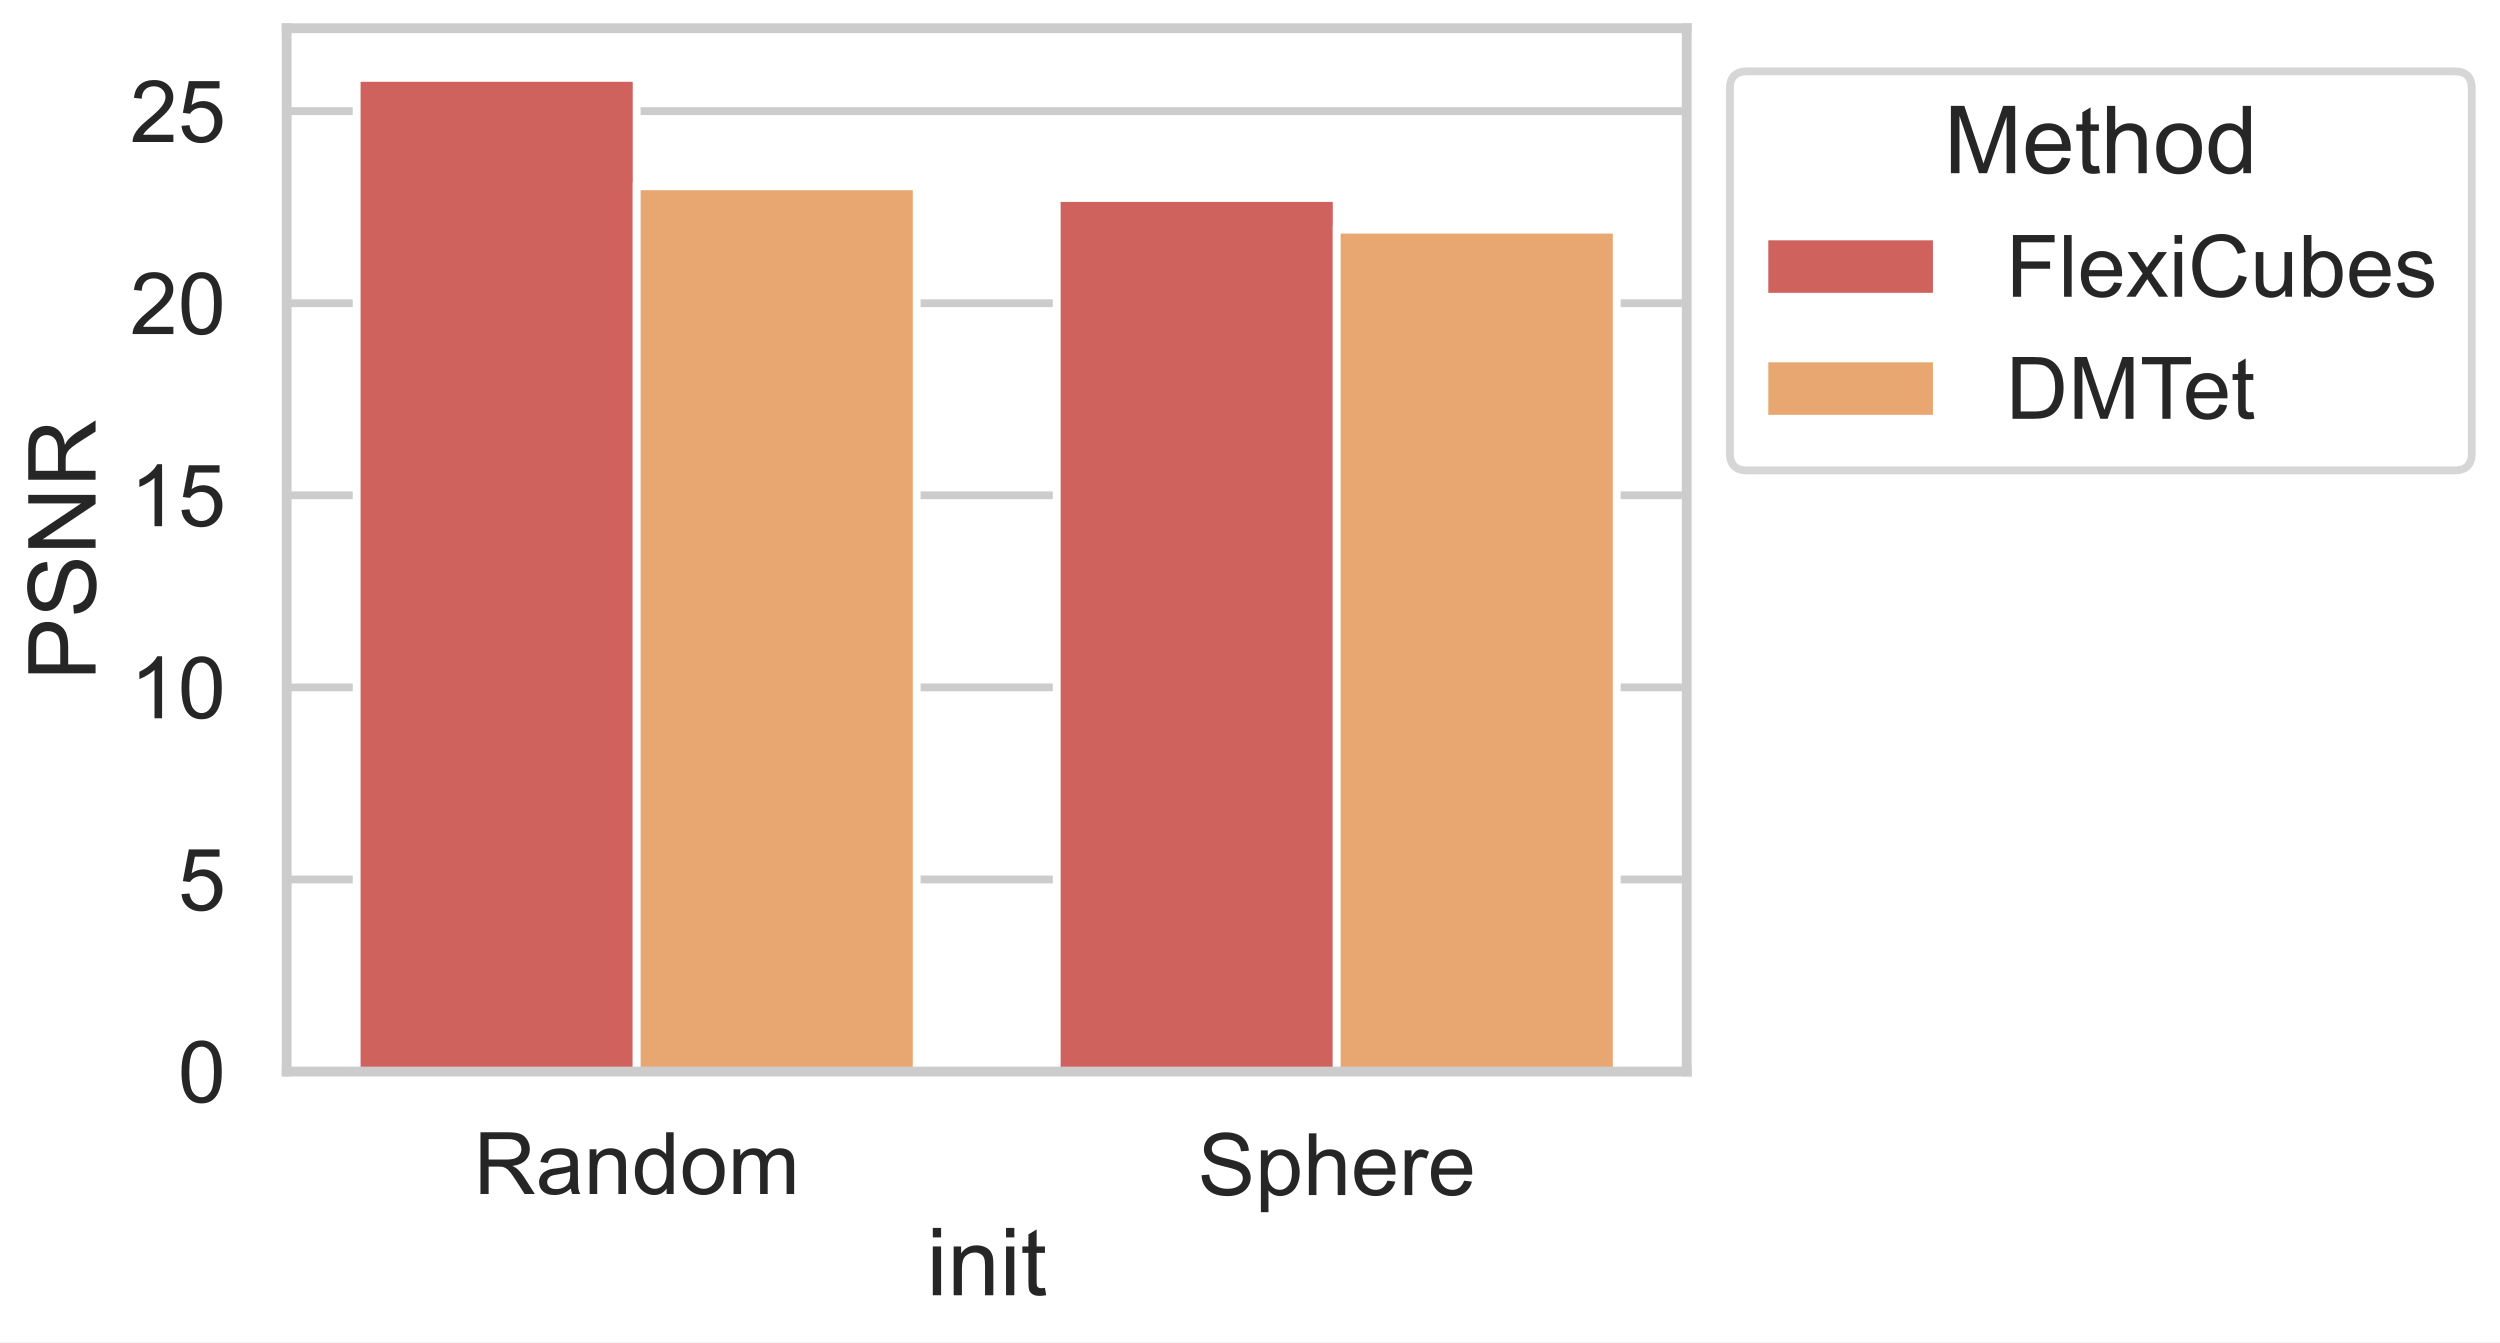
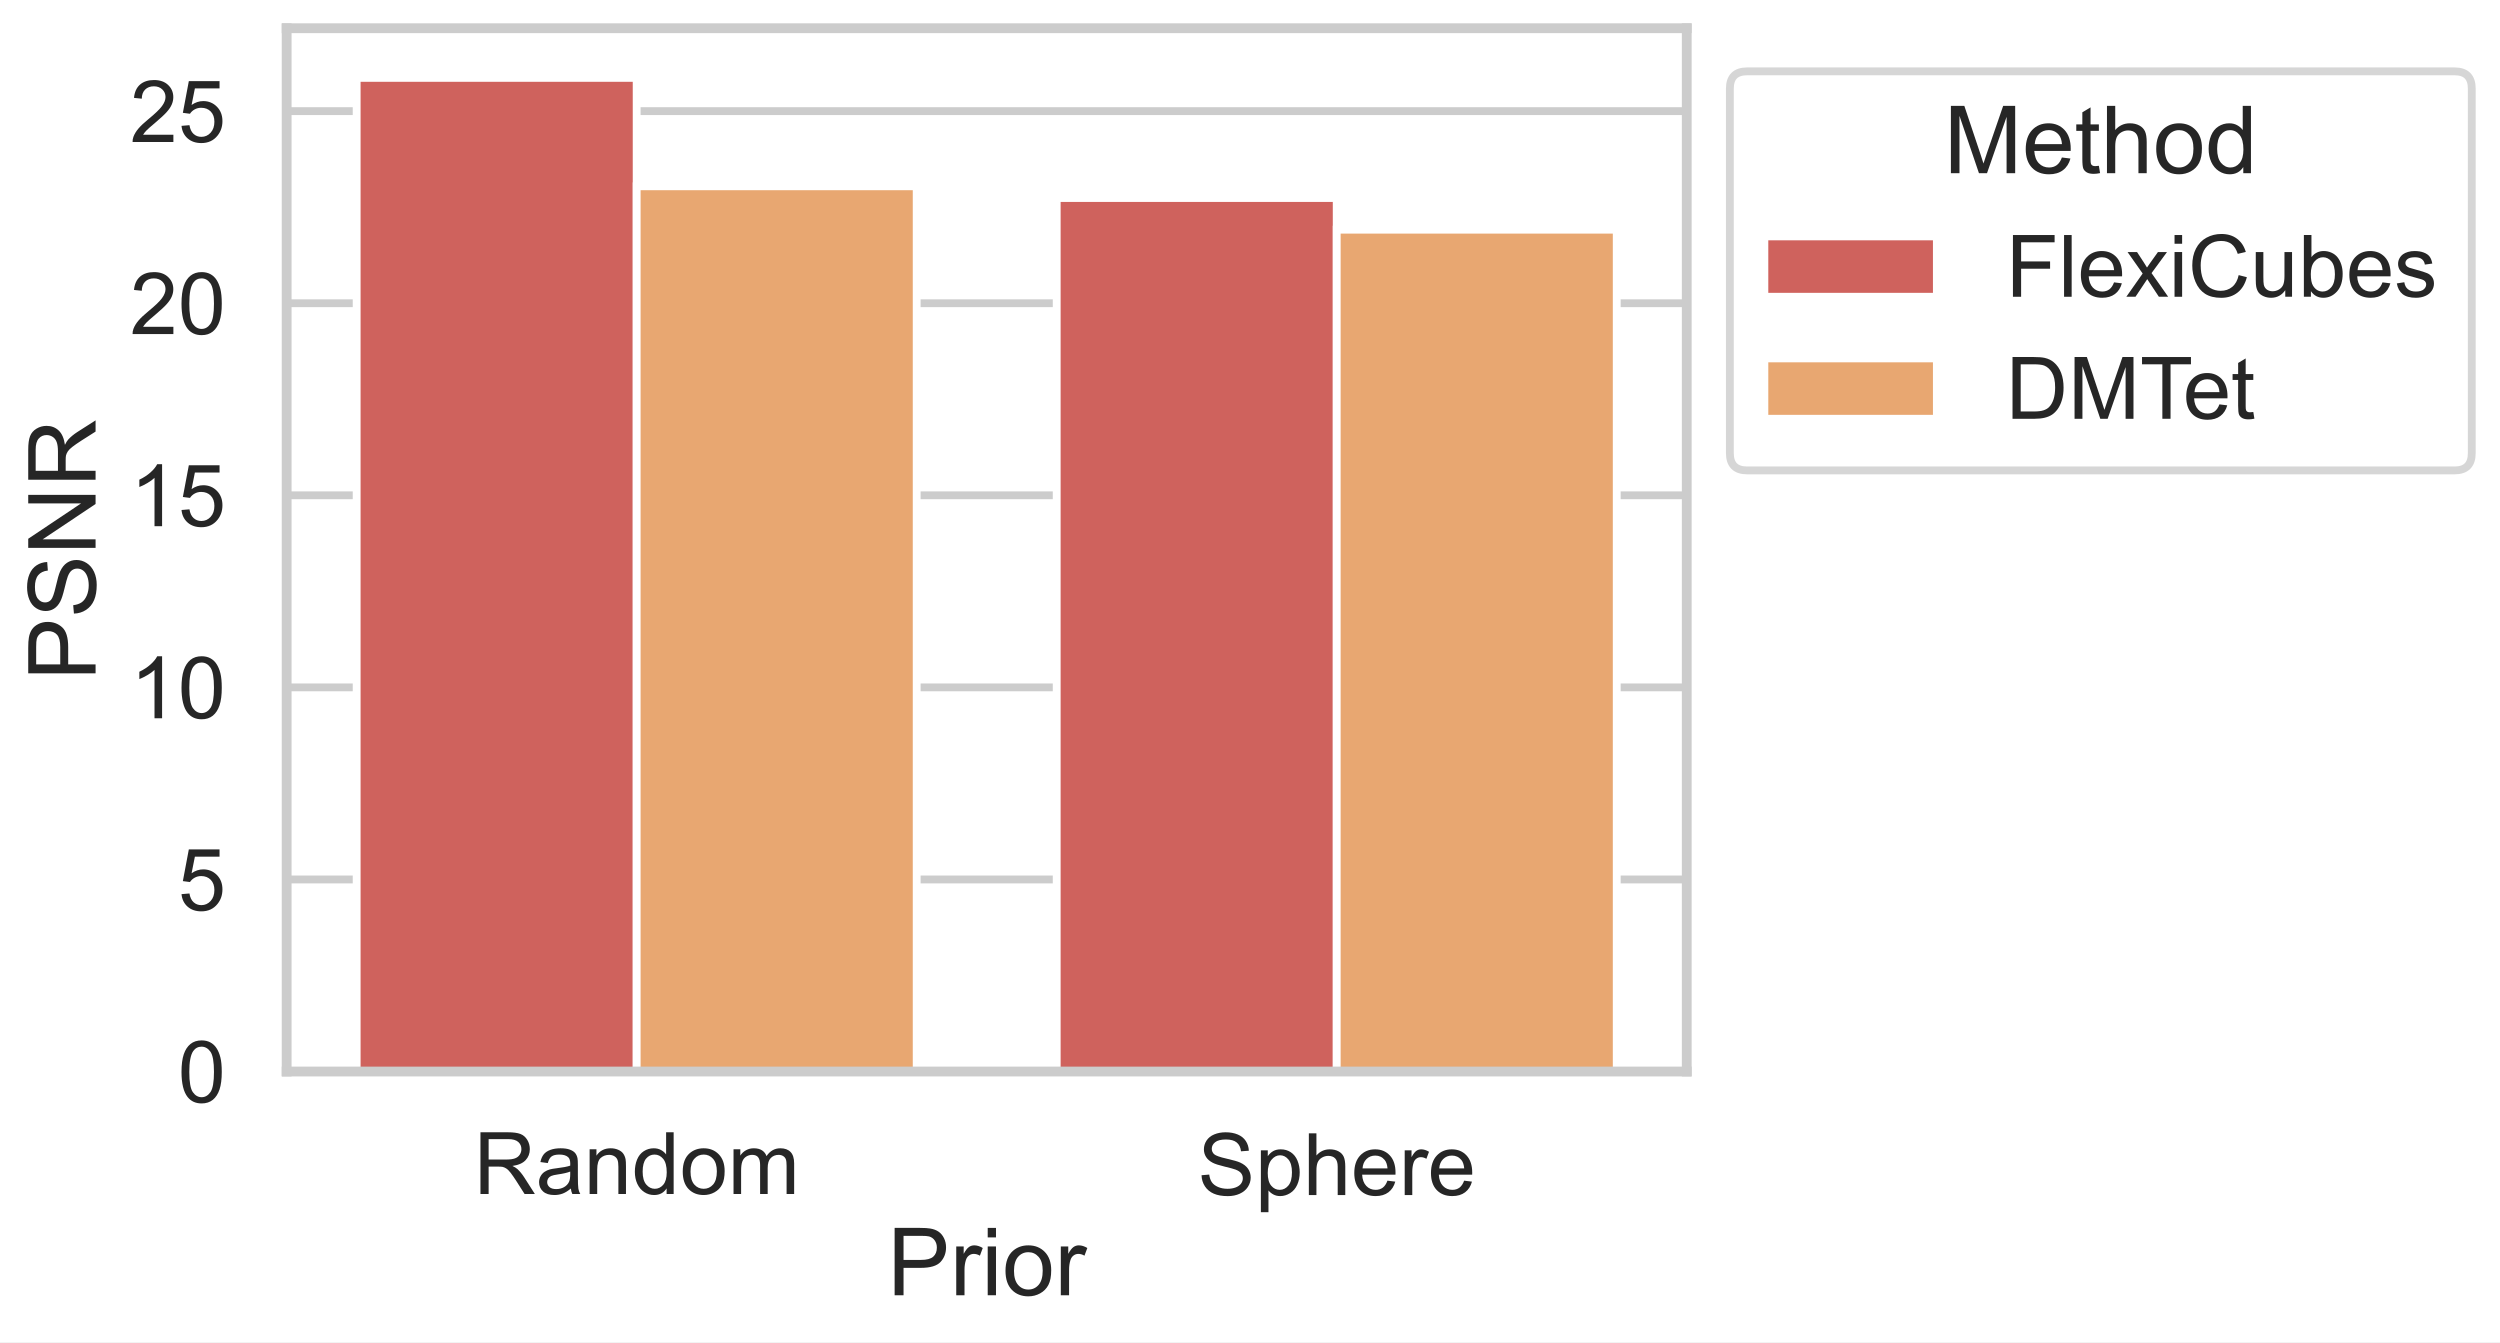
<svg xmlns="http://www.w3.org/2000/svg" xmlns:xlink="http://www.w3.org/1999/xlink" width="637.675pt" height="342.349pt" viewBox="0 0 637.675 342.349" version="1.1">
  <defs>
    <style type="text/css">*{stroke-linejoin: round; stroke-linecap: butt}</style>
  </defs>
  <g id="figure_1">
    <g id="patch_1">
      <path d="M 0 342.349  L 637.675 342.349  L 637.675 0  L 0 0  z " style="fill: #ffffff" />
    </g>
    <g id="axes_1">
      <g id="patch_2">
        <path d="M 73.117 273.312  L 430.237 273.312  L 430.237 7.2  L 73.117 7.2  z " style="fill: #ffffff" />
      </g>
      <g id="matplotlib.axis_1">
        <g id="xtick_1">
          <g id="text_1">
            <g style="fill: #262626" transform="translate(120.822 304.5592) scale(0.22 -0.22)">
              <defs>
                <path id="ArialMT-52" d="M 503 0  L 503 4581  L 2534 4581  Q 3147 4581 3465 4457  Q 3784 4334 3975 4021  Q 4166 3709 4166 3331  Q 4166 2844 3850 2509  Q 3534 2175 2875 2084  Q 3116 1969 3241 1856  Q 3506 1613 3744 1247  L 4541 0  L 3778 0  L 3172 953  Q 2906 1366 2734 1584  Q 2563 1803 2427 1890  Q 2291 1978 2150 2013  Q 2047 2034 1813 2034  L 1109 2034  L 1109 0  L 503 0  z M 1109 2559  L 2413 2559  Q 2828 2559 3062 2645  Q 3297 2731 3419 2920  Q 3541 3109 3541 3331  Q 3541 3656 3305 3865  Q 3069 4075 2559 4075  L 1109 4075  L 1109 2559  z " transform="scale(0.015625)" />
                <path id="ArialMT-61" d="M 2588 409  Q 2275 144 1986 34  Q 1697 -75 1366 -75  Q 819 -75 525 192  Q 231 459 231 875  Q 231 1119 342 1320  Q 453 1522 633 1644  Q 813 1766 1038 1828  Q 1203 1872 1538 1913  Q 2219 1994 2541 2106  Q 2544 2222 2544 2253  Q 2544 2597 2384 2738  Q 2169 2928 1744 2928  Q 1347 2928 1158 2789  Q 969 2650 878 2297  L 328 2372  Q 403 2725 575 2942  Q 747 3159 1072 3276  Q 1397 3394 1825 3394  Q 2250 3394 2515 3294  Q 2781 3194 2906 3042  Q 3031 2891 3081 2659  Q 3109 2516 3109 2141  L 3109 1391  Q 3109 606 3145 398  Q 3181 191 3288 0  L 2700 0  Q 2613 175 2588 409  z M 2541 1666  Q 2234 1541 1622 1453  Q 1275 1403 1131 1340  Q 988 1278 909 1158  Q 831 1038 831 891  Q 831 666 1001 516  Q 1172 366 1500 366  Q 1825 366 2078 508  Q 2331 650 2450 897  Q 2541 1088 2541 1459  L 2541 1666  z " transform="scale(0.015625)" />
                <path id="ArialMT-6e" d="M 422 0  L 422 3319  L 928 3319  L 928 2847  Q 1294 3394 1984 3394  Q 2284 3394 2536 3286  Q 2788 3178 2913 3003  Q 3038 2828 3088 2588  Q 3119 2431 3119 2041  L 3119 0  L 2556 0  L 2556 2019  Q 2556 2363 2490 2533  Q 2425 2703 2258 2804  Q 2091 2906 1866 2906  Q 1506 2906 1245 2678  Q 984 2450 984 1813  L 984 0  L 422 0  z " transform="scale(0.015625)" />
                <path id="ArialMT-64" d="M 2575 0  L 2575 419  Q 2259 -75 1647 -75  Q 1250 -75 917 144  Q 584 363 401 755  Q 219 1147 219 1656  Q 219 2153 384 2558  Q 550 2963 881 3178  Q 1213 3394 1622 3394  Q 1922 3394 2156 3267  Q 2391 3141 2538 2938  L 2538 4581  L 3097 4581  L 3097 0  L 2575 0  z M 797 1656  Q 797 1019 1065 703  Q 1334 388 1700 388  Q 2069 388 2326 689  Q 2584 991 2584 1609  Q 2584 2291 2321 2609  Q 2059 2928 1675 2928  Q 1300 2928 1048 2622  Q 797 2316 797 1656  z " transform="scale(0.015625)" />
                <path id="ArialMT-6f" d="M 213 1659  Q 213 2581 725 3025  Q 1153 3394 1769 3394  Q 2453 3394 2887 2945  Q 3322 2497 3322 1706  Q 3322 1066 3130 698  Q 2938 331 2570 128  Q 2203 -75 1769 -75  Q 1072 -75 642 372  Q 213 819 213 1659  z M 791 1659  Q 791 1022 1069 705  Q 1347 388 1769 388  Q 2188 388 2466 706  Q 2744 1025 2744 1678  Q 2744 2294 2464 2611  Q 2184 2928 1769 2928  Q 1347 2928 1069 2612  Q 791 2297 791 1659  z " transform="scale(0.015625)" />
                <path id="ArialMT-6d" d="M 422 0  L 422 3319  L 925 3319  L 925 2853  Q 1081 3097 1340 3245  Q 1600 3394 1931 3394  Q 2300 3394 2536 3241  Q 2772 3088 2869 2813  Q 3263 3394 3894 3394  Q 4388 3394 4653 3120  Q 4919 2847 4919 2278  L 4919 0  L 4359 0  L 4359 2091  Q 4359 2428 4304 2576  Q 4250 2725 4106 2815  Q 3963 2906 3769 2906  Q 3419 2906 3187 2673  Q 2956 2441 2956 1928  L 2956 0  L 2394 0  L 2394 2156  Q 2394 2531 2256 2718  Q 2119 2906 1806 2906  Q 1569 2906 1367 2781  Q 1166 2656 1075 2415  Q 984 2175 984 1722  L 984 0  L 422 0  z " transform="scale(0.015625)" />
              </defs>
              <use xlink:href="#ArialMT-52" />
              <use xlink:href="#ArialMT-61" transform="translate(72.2168 0)" />
              <use xlink:href="#ArialMT-6e" transform="translate(127.832 0)" />
              <use xlink:href="#ArialMT-64" transform="translate(183.4473 0)" />
              <use xlink:href="#ArialMT-6f" transform="translate(239.0625 0)" />
              <use xlink:href="#ArialMT-6d" transform="translate(294.6777 0)" />
            </g>
          </g>
        </g>
        <g id="xtick_2">
          <g id="text_2">
            <g style="fill: #262626" transform="translate(305.4887 304.8273) scale(0.22 -0.22)">
              <defs>
                <path id="ArialMT-53" d="M 288 1472  L 859 1522  Q 900 1178 1048 958  Q 1197 738 1509 602  Q 1822 466 2213 466  Q 2559 466 2825 569  Q 3091 672 3220 851  Q 3350 1031 3350 1244  Q 3350 1459 3225 1620  Q 3100 1781 2813 1891  Q 2628 1963 1997 2114  Q 1366 2266 1113 2400  Q 784 2572 623 2826  Q 463 3081 463 3397  Q 463 3744 659 4045  Q 856 4347 1234 4503  Q 1613 4659 2075 4659  Q 2584 4659 2973 4495  Q 3363 4331 3572 4012  Q 3781 3694 3797 3291  L 3216 3247  Q 3169 3681 2898 3903  Q 2628 4125 2100 4125  Q 1550 4125 1298 3923  Q 1047 3722 1047 3438  Q 1047 3191 1225 3031  Q 1400 2872 2139 2705  Q 2878 2538 3153 2413  Q 3553 2228 3743 1945  Q 3934 1663 3934 1294  Q 3934 928 3725 604  Q 3516 281 3123 101  Q 2731 -78 2241 -78  Q 1619 -78 1198 103  Q 778 284 539 648  Q 300 1013 288 1472  z " transform="scale(0.015625)" />
                <path id="ArialMT-70" d="M 422 -1272  L 422 3319  L 934 3319  L 934 2888  Q 1116 3141 1344 3267  Q 1572 3394 1897 3394  Q 2322 3394 2647 3175  Q 2972 2956 3137 2557  Q 3303 2159 3303 1684  Q 3303 1175 3120 767  Q 2938 359 2589 142  Q 2241 -75 1856 -75  Q 1575 -75 1351 44  Q 1128 163 984 344  L 984 -1272  L 422 -1272  z M 931 1641  Q 931 1000 1190 694  Q 1450 388 1819 388  Q 2194 388 2461 705  Q 2728 1022 2728 1688  Q 2728 2322 2467 2637  Q 2206 2953 1844 2953  Q 1484 2953 1207 2617  Q 931 2281 931 1641  z " transform="scale(0.015625)" />
                <path id="ArialMT-68" d="M 422 0  L 422 4581  L 984 4581  L 984 2938  Q 1378 3394 1978 3394  Q 2347 3394 2619 3248  Q 2891 3103 3008 2847  Q 3125 2591 3125 2103  L 3125 0  L 2563 0  L 2563 2103  Q 2563 2525 2380 2717  Q 2197 2909 1863 2909  Q 1613 2909 1392 2779  Q 1172 2650 1078 2428  Q 984 2206 984 1816  L 984 0  L 422 0  z " transform="scale(0.015625)" />
                <path id="ArialMT-65" d="M 2694 1069  L 3275 997  Q 3138 488 2766 206  Q 2394 -75 1816 -75  Q 1088 -75 661 373  Q 234 822 234 1631  Q 234 2469 665 2931  Q 1097 3394 1784 3394  Q 2450 3394 2872 2941  Q 3294 2488 3294 1666  Q 3294 1616 3291 1516  L 816 1516  Q 847 969 1125 678  Q 1403 388 1819 388  Q 2128 388 2347 550  Q 2566 713 2694 1069  z M 847 1978  L 2700 1978  Q 2663 2397 2488 2606  Q 2219 2931 1791 2931  Q 1403 2931 1139 2672  Q 875 2413 847 1978  z " transform="scale(0.015625)" />
                <path id="ArialMT-72" d="M 416 0  L 416 3319  L 922 3319  L 922 2816  Q 1116 3169 1280 3281  Q 1444 3394 1641 3394  Q 1925 3394 2219 3213  L 2025 2691  Q 1819 2813 1613 2813  Q 1428 2813 1281 2702  Q 1134 2591 1072 2394  Q 978 2094 978 1738  L 978 0  L 416 0  z " transform="scale(0.015625)" />
              </defs>
              <use xlink:href="#ArialMT-53" />
              <use xlink:href="#ArialMT-70" transform="translate(66.69922 0)" />
              <use xlink:href="#ArialMT-68" transform="translate(122.3145 0)" />
              <use xlink:href="#ArialMT-65" transform="translate(177.9297 0)" />
              <use xlink:href="#ArialMT-72" transform="translate(233.5449 0)" />
              <use xlink:href="#ArialMT-65" transform="translate(266.8457 0)" />
            </g>
          </g>
        </g>
        <g id="text_3">
-           <g style="fill: #262626" transform="translate(236.3375 330.3786) scale(0.24 -0.24)">
-             <defs>
+           <g style="fill: #262626" transform="translate(226.3419 330.3786) scale(0.24 -0.24)">
+             <defs>
+               <path id="ArialMT-50" d="M 494 0  L 494 4581  L 2222 4581  Q 2678 4581 2919 4538  Q 3256 4481 3484 4323  Q 3713 4166 3852 3881  Q 3991 3597 3991 3256  Q 3991 2672 3619 2267  Q 3247 1863 2275 1863  L 1100 1863  L 1100 0  L 494 0  z M 1100 2403  L 2284 2403  Q 2872 2403 3119 2622  Q 3366 2841 3366 3238  Q 3366 3525 3220 3729  Q 3075 3934 2838 4000  Q 2684 4041 2272 4041  L 1100 4041  L 1100 2403  z " transform="scale(0.015625)" />
              <path id="ArialMT-69" d="M 425 3934  L 425 4581  L 988 4581  L 988 3934  L 425 3934  z M 425 0  L 425 3319  L 988 3319  L 988 0  L 425 0  z " transform="scale(0.015625)" />
-               <path id="ArialMT-74" d="M 1650 503  L 1731 6  Q 1494 -44 1306 -44  Q 1000 -44 831 53  Q 663 150 594 308  Q 525 466 525 972  L 525 2881  L 113 2881  L 113 3319  L 525 3319  L 525 4141  L 1084 4478  L 1084 3319  L 1650 3319  L 1650 2881  L 1084 2881  L 1084 941  Q 1084 700 1114 631  Q 1144 563 1211 522  Q 1278 481 1403 481  Q 1497 481 1650 503  z " transform="scale(0.015625)" />
-             </defs>
-             <use xlink:href="#ArialMT-69" />
-             <use xlink:href="#ArialMT-6e" transform="translate(22.2168 0)" />
-             <use xlink:href="#ArialMT-69" transform="translate(77.83203 0)" />
-             <use xlink:href="#ArialMT-74" transform="translate(100.0488 0)" />
+             </defs>
+             <use xlink:href="#ArialMT-50" />
+             <use xlink:href="#ArialMT-72" transform="translate(66.69922 0)" />
+             <use xlink:href="#ArialMT-69" transform="translate(100 0)" />
+             <use xlink:href="#ArialMT-6f" transform="translate(122.2168 0)" />
+             <use xlink:href="#ArialMT-72" transform="translate(177.832 0)" />
          </g>
        </g>
      </g>
      <g id="matplotlib.axis_2">
        <g id="ytick_1">
          <g id="line2d_1">
-             <path d="M 73.117 273.312  L 430.237 273.312  " clip-path="url(#p296bcc426b)" style="fill: none; stroke: #cccccc; stroke-width: 2; stroke-linecap: round" />
+             <path d="M 73.117 273.312  L 430.237 273.312  " clip-path="url(#p888e527769)" style="fill: none; stroke: #cccccc; stroke-width: 2; stroke-linecap: round" />
          </g>
          <g id="text_4">
            <g style="fill: #262626" transform="translate(45.38281 281.1856) scale(0.22 -0.22)">
              <defs>
                <path id="ArialMT-30" d="M 266 2259  Q 266 3072 433 3567  Q 600 4063 929 4331  Q 1259 4600 1759 4600  Q 2128 4600 2406 4451  Q 2684 4303 2865 4023  Q 3047 3744 3150 3342  Q 3253 2941 3253 2259  Q 3253 1453 3087 958  Q 2922 463 2592 192  Q 2263 -78 1759 -78  Q 1097 -78 719 397  Q 266 969 266 2259  z M 844 2259  Q 844 1131 1108 757  Q 1372 384 1759 384  Q 2147 384 2411 759  Q 2675 1134 2675 2259  Q 2675 3391 2411 3762  Q 2147 4134 1753 4134  Q 1366 4134 1134 3806  Q 844 3388 844 2259  z " transform="scale(0.015625)" />
              </defs>
              <use xlink:href="#ArialMT-30" />
            </g>
          </g>
        </g>
        <g id="ytick_2">
          <g id="line2d_2">
-             <path d="M 73.117 224.32  L 430.237 224.32  " clip-path="url(#p296bcc426b)" style="fill: none; stroke: #cccccc; stroke-width: 2; stroke-linecap: round" />
+             <path d="M 73.117 224.32  L 430.237 224.32  " clip-path="url(#p888e527769)" style="fill: none; stroke: #cccccc; stroke-width: 2; stroke-linecap: round" />
          </g>
          <g id="text_5">
            <g style="fill: #262626" transform="translate(45.38281 232.1936) scale(0.22 -0.22)">
              <defs>
                <path id="ArialMT-35" d="M 266 1200  L 856 1250  Q 922 819 1161 601  Q 1400 384 1738 384  Q 2144 384 2425 690  Q 2706 997 2706 1503  Q 2706 1984 2436 2262  Q 2166 2541 1728 2541  Q 1456 2541 1237 2417  Q 1019 2294 894 2097  L 366 2166  L 809 4519  L 3088 4519  L 3088 3981  L 1259 3981  L 1013 2750  Q 1425 3038 1878 3038  Q 2478 3038 2890 2622  Q 3303 2206 3303 1553  Q 3303 931 2941 478  Q 2500 -78 1738 -78  Q 1113 -78 717 272  Q 322 622 266 1200  z " transform="scale(0.015625)" />
              </defs>
              <use xlink:href="#ArialMT-35" />
            </g>
          </g>
        </g>
        <g id="ytick_3">
          <g id="line2d_3">
-             <path d="M 73.117 175.328  L 430.237 175.328  " clip-path="url(#p296bcc426b)" style="fill: none; stroke: #cccccc; stroke-width: 2; stroke-linecap: round" />
+             <path d="M 73.117 175.328  L 430.237 175.328  " clip-path="url(#p888e527769)" style="fill: none; stroke: #cccccc; stroke-width: 2; stroke-linecap: round" />
          </g>
          <g id="text_6">
            <g style="fill: #262626" transform="translate(33.14875 183.2017) scale(0.22 -0.22)">
              <defs>
                <path id="ArialMT-31" d="M 2384 0  L 1822 0  L 1822 3584  Q 1619 3391 1289 3197  Q 959 3003 697 2906  L 697 3450  Q 1169 3672 1522 3987  Q 1875 4303 2022 4600  L 2384 4600  L 2384 0  z " transform="scale(0.015625)" />
              </defs>
              <use xlink:href="#ArialMT-31" />
              <use xlink:href="#ArialMT-30" transform="translate(55.61523 0)" />
            </g>
          </g>
        </g>
        <g id="ytick_4">
          <g id="line2d_4">
-             <path d="M 73.117 126.336  L 430.237 126.336  " clip-path="url(#p296bcc426b)" style="fill: none; stroke: #cccccc; stroke-width: 2; stroke-linecap: round" />
+             <path d="M 73.117 126.336  L 430.237 126.336  " clip-path="url(#p888e527769)" style="fill: none; stroke: #cccccc; stroke-width: 2; stroke-linecap: round" />
          </g>
          <g id="text_7">
            <g style="fill: #262626" transform="translate(33.14875 134.2097) scale(0.22 -0.22)">
              <use xlink:href="#ArialMT-31" />
              <use xlink:href="#ArialMT-35" transform="translate(55.61523 0)" />
            </g>
          </g>
        </g>
        <g id="ytick_5">
          <g id="line2d_5">
-             <path d="M 73.117 77.344  L 430.237 77.344  " clip-path="url(#p296bcc426b)" style="fill: none; stroke: #cccccc; stroke-width: 2; stroke-linecap: round" />
+             <path d="M 73.117 77.344  L 430.237 77.344  " clip-path="url(#p888e527769)" style="fill: none; stroke: #cccccc; stroke-width: 2; stroke-linecap: round" />
          </g>
          <g id="text_8">
            <g style="fill: #262626" transform="translate(33.14875 85.21771) scale(0.22 -0.22)">
              <defs>
                <path id="ArialMT-32" d="M 3222 541  L 3222 0  L 194 0  Q 188 203 259 391  Q 375 700 629 1000  Q 884 1300 1366 1694  Q 2113 2306 2375 2664  Q 2638 3022 2638 3341  Q 2638 3675 2398 3904  Q 2159 4134 1775 4134  Q 1369 4134 1125 3890  Q 881 3647 878 3216  L 300 3275  Q 359 3922 746 4261  Q 1134 4600 1788 4600  Q 2447 4600 2831 4234  Q 3216 3869 3216 3328  Q 3216 3053 3103 2787  Q 2991 2522 2730 2228  Q 2469 1934 1863 1422  Q 1356 997 1212 845  Q 1069 694 975 541  L 3222 541  z " transform="scale(0.015625)" />
              </defs>
              <use xlink:href="#ArialMT-32" />
              <use xlink:href="#ArialMT-30" transform="translate(55.61523 0)" />
            </g>
          </g>
        </g>
        <g id="ytick_6">
          <g id="line2d_6">
-             <path d="M 73.117 28.352  L 430.237 28.352  " clip-path="url(#p296bcc426b)" style="fill: none; stroke: #cccccc; stroke-width: 2; stroke-linecap: round" />
+             <path d="M 73.117 28.352  L 430.237 28.352  " clip-path="url(#p888e527769)" style="fill: none; stroke: #cccccc; stroke-width: 2; stroke-linecap: round" />
          </g>
          <g id="text_9">
            <g style="fill: #262626" transform="translate(33.14875 36.22574) scale(0.22 -0.22)">
              <use xlink:href="#ArialMT-32" />
              <use xlink:href="#ArialMT-35" transform="translate(55.61523 0)" />
            </g>
          </g>
        </g>
        <g id="text_10">
          <g style="fill: #262626" transform="translate(24.37875 173.5973) rotate(-90) scale(0.24 -0.24)">
            <defs>
-               <path id="ArialMT-50" d="M 494 0  L 494 4581  L 2222 4581  Q 2678 4581 2919 4538  Q 3256 4481 3484 4323  Q 3713 4166 3852 3881  Q 3991 3597 3991 3256  Q 3991 2672 3619 2267  Q 3247 1863 2275 1863  L 1100 1863  L 1100 0  L 494 0  z M 1100 2403  L 2284 2403  Q 2872 2403 3119 2622  Q 3366 2841 3366 3238  Q 3366 3525 3220 3729  Q 3075 3934 2838 4000  Q 2684 4041 2272 4041  L 1100 4041  L 1100 2403  z " transform="scale(0.015625)" />
              <path id="ArialMT-4e" d="M 488 0  L 488 4581  L 1109 4581  L 3516 984  L 3516 4581  L 4097 4581  L 4097 0  L 3475 0  L 1069 3600  L 1069 0  L 488 0  z " transform="scale(0.015625)" />
            </defs>
            <use xlink:href="#ArialMT-50" />
            <use xlink:href="#ArialMT-53" transform="translate(66.69922 0)" />
            <use xlink:href="#ArialMT-4e" transform="translate(133.3984 0)" />
            <use xlink:href="#ArialMT-52" transform="translate(205.6152 0)" />
          </g>
        </g>
      </g>
      <g id="patch_3">
-         <path d="M 90.973 273.312  L 162.397 273.312  L 162.397 19.872  L 90.973 19.872  z " clip-path="url(#p296bcc426b)" style="fill: #cf625d; stroke: #ffffff; stroke-width: 2; stroke-linejoin: miter" />
+         <path d="M 90.973 273.312  L 162.397 273.312  L 162.397 19.872  L 90.973 19.872  z " clip-path="url(#p888e527769)" style="fill: #cf625d; stroke: #ffffff; stroke-width: 2; stroke-linejoin: miter" />
      </g>
      <g id="patch_4">
-         <path d="M 269.533 273.312  L 340.957 273.312  L 340.957 50.508  L 269.533 50.508  z " clip-path="url(#p296bcc426b)" style="fill: #cf625d; stroke: #ffffff; stroke-width: 2; stroke-linejoin: miter" />
+         <path d="M 269.533 273.312  L 340.957 273.312  L 340.957 50.508  L 269.533 50.508  z " clip-path="url(#p888e527769)" style="fill: #cf625d; stroke: #ffffff; stroke-width: 2; stroke-linejoin: miter" />
      </g>
      <g id="patch_5">
-         <path d="M 162.397 273.312  L 233.821 273.312  L 233.821 47.52  L 162.397 47.52  z " clip-path="url(#p296bcc426b)" style="fill: #e8a771; stroke: #ffffff; stroke-width: 2; stroke-linejoin: miter" />
+         <path d="M 162.397 273.312  L 233.821 273.312  L 233.821 47.52  L 162.397 47.52  z " clip-path="url(#p888e527769)" style="fill: #e8a771; stroke: #ffffff; stroke-width: 2; stroke-linejoin: miter" />
      </g>
      <g id="patch_6">
-         <path d="M 340.957 273.312  L 412.381 273.312  L 412.381 58.58  L 340.957 58.58  z " clip-path="url(#p296bcc426b)" style="fill: #e8a771; stroke: #ffffff; stroke-width: 2; stroke-linejoin: miter" />
+         <path d="M 340.957 273.312  L 412.381 273.312  L 412.381 58.58  L 340.957 58.58  z " clip-path="url(#p888e527769)" style="fill: #e8a771; stroke: #ffffff; stroke-width: 2; stroke-linejoin: miter" />
      </g>
      <g id="patch_7">
-         <path d="M 162.397 273.312  L 162.397 273.312  L 162.397 273.312  L 162.397 273.312  z " clip-path="url(#p296bcc426b)" style="fill: #cf625d; stroke: #ffffff; stroke-width: 2; stroke-linejoin: miter" />
+         <path d="M 162.397 273.312  L 162.397 273.312  L 162.397 273.312  L 162.397 273.312  z " clip-path="url(#p888e527769)" style="fill: #cf625d; stroke: #ffffff; stroke-width: 2; stroke-linejoin: miter" />
      </g>
      <g id="patch_8">
-         <path d="M 162.397 273.312  L 162.397 273.312  L 162.397 273.312  L 162.397 273.312  z " clip-path="url(#p296bcc426b)" style="fill: #e8a771; stroke: #ffffff; stroke-width: 2; stroke-linejoin: miter" />
+         <path d="M 162.397 273.312  L 162.397 273.312  L 162.397 273.312  L 162.397 273.312  z " clip-path="url(#p888e527769)" style="fill: #e8a771; stroke: #ffffff; stroke-width: 2; stroke-linejoin: miter" />
      </g>
      <g id="line2d_7">
-         <path clip-path="url(#p296bcc426b)" style="fill: none; stroke: #424242; stroke-width: 4.5; stroke-linecap: round" />
+         <path clip-path="url(#p888e527769)" style="fill: none; stroke: #424242; stroke-width: 4.5; stroke-linecap: round" />
      </g>
      <g id="line2d_8">
-         <path clip-path="url(#p296bcc426b)" style="fill: none; stroke: #424242; stroke-width: 4.5; stroke-linecap: round" />
+         <path clip-path="url(#p888e527769)" style="fill: none; stroke: #424242; stroke-width: 4.5; stroke-linecap: round" />
      </g>
      <g id="line2d_9">
-         <path clip-path="url(#p296bcc426b)" style="fill: none; stroke: #424242; stroke-width: 4.5; stroke-linecap: round" />
+         <path clip-path="url(#p888e527769)" style="fill: none; stroke: #424242; stroke-width: 4.5; stroke-linecap: round" />
      </g>
      <g id="line2d_10">
-         <path clip-path="url(#p296bcc426b)" style="fill: none; stroke: #424242; stroke-width: 4.5; stroke-linecap: round" />
+         <path clip-path="url(#p888e527769)" style="fill: none; stroke: #424242; stroke-width: 4.5; stroke-linecap: round" />
      </g>
      <g id="patch_9">
        <path d="M 73.117 273.312  L 73.117 7.2  " style="fill: none; stroke: #cccccc; stroke-width: 2.5; stroke-linejoin: miter; stroke-linecap: square" />
      </g>
      <g id="patch_10">
        <path d="M 430.237 273.312  L 430.237 7.2  " style="fill: none; stroke: #cccccc; stroke-width: 2.5; stroke-linejoin: miter; stroke-linecap: square" />
      </g>
      <g id="patch_11">
        <path d="M 73.117 273.312  L 430.237 273.312  " style="fill: none; stroke: #cccccc; stroke-width: 2.5; stroke-linejoin: miter; stroke-linecap: square" />
      </g>
      <g id="patch_12">
        <path d="M 73.117 7.2  L 430.237 7.2  " style="fill: none; stroke: #cccccc; stroke-width: 2.5; stroke-linejoin: miter; stroke-linecap: square" />
      </g>
      <g id="legend_1">
        <g id="patch_13">
          <path d="M 445.637 119.988  L 626.075 119.988  Q 630.475 119.988 630.475 115.588  L 630.475 22.6  Q 630.475 18.2 626.075 18.2  L 445.637 18.2  Q 441.237 18.2 441.237 22.6  L 441.237 115.588  Q 441.237 119.988 445.637 119.988  z " style="fill: #ffffff; opacity: 0.8; stroke: #cccccc; stroke-width: 2; stroke-linejoin: miter" />
        </g>
        <g id="text_11">
          <g style="fill: #262626" transform="translate(495.8339 44.17875) scale(0.24 -0.24)">
            <defs>
              <path id="ArialMT-4d" d="M 475 0  L 475 4581  L 1388 4581  L 2472 1338  Q 2622 884 2691 659  Q 2769 909 2934 1394  L 4031 4581  L 4847 4581  L 4847 0  L 4263 0  L 4263 3834  L 2931 0  L 2384 0  L 1059 3900  L 1059 0  L 475 0  z " transform="scale(0.015625)" />
+               <path id="ArialMT-74" d="M 1650 503  L 1731 6  Q 1494 -44 1306 -44  Q 1000 -44 831 53  Q 663 150 594 308  Q 525 466 525 972  L 525 2881  L 113 2881  L 113 3319  L 525 3319  L 525 4141  L 1084 4478  L 1084 3319  L 1650 3319  L 1650 2881  L 1084 2881  L 1084 941  Q 1084 700 1114 631  Q 1144 563 1211 522  Q 1278 481 1403 481  Q 1497 481 1650 503  z " transform="scale(0.015625)" />
            </defs>
            <use xlink:href="#ArialMT-4d" />
            <use xlink:href="#ArialMT-65" transform="translate(83.30078 0)" />
            <use xlink:href="#ArialMT-74" transform="translate(138.916 0)" />
            <use xlink:href="#ArialMT-68" transform="translate(166.6992 0)" />
            <use xlink:href="#ArialMT-6f" transform="translate(222.3145 0)" />
            <use xlink:href="#ArialMT-64" transform="translate(277.9297 0)" />
          </g>
        </g>
        <g id="patch_14">
          <path d="M 450.037 75.696  L 494.037 75.696  L 494.037 60.296  L 450.037 60.296  z " style="fill: #cf625d; stroke: #ffffff; stroke-width: 2; stroke-linejoin: miter" />
        </g>
        <g id="text_12">
          <g style="fill: #262626" transform="translate(511.6369 75.69594) scale(0.22 -0.22)">
            <defs>
              <path id="ArialMT-46" d="M 525 0  L 525 4581  L 3616 4581  L 3616 4041  L 1131 4041  L 1131 2622  L 3281 2622  L 3281 2081  L 1131 2081  L 1131 0  L 525 0  z " transform="scale(0.015625)" />
              <path id="ArialMT-6c" d="M 409 0  L 409 4581  L 972 4581  L 972 0  L 409 0  z " transform="scale(0.015625)" />
              <path id="ArialMT-78" d="M 47 0  L 1259 1725  L 138 3319  L 841 3319  L 1350 2541  Q 1494 2319 1581 2169  Q 1719 2375 1834 2534  L 2394 3319  L 3066 3319  L 1919 1756  L 3153 0  L 2463 0  L 1781 1031  L 1600 1309  L 728 0  L 47 0  z " transform="scale(0.015625)" />
              <path id="ArialMT-43" d="M 3763 1606  L 4369 1453  Q 4178 706 3683 314  Q 3188 -78 2472 -78  Q 1731 -78 1267 223  Q 803 525 561 1097  Q 319 1669 319 2325  Q 319 3041 592 3573  Q 866 4106 1370 4382  Q 1875 4659 2481 4659  Q 3169 4659 3637 4309  Q 4106 3959 4291 3325  L 3694 3184  Q 3534 3684 3231 3912  Q 2928 4141 2469 4141  Q 1941 4141 1586 3887  Q 1231 3634 1087 3207  Q 944 2781 944 2328  Q 944 1744 1114 1308  Q 1284 872 1643 656  Q 2003 441 2422 441  Q 2931 441 3284 734  Q 3638 1028 3763 1606  z " transform="scale(0.015625)" />
              <path id="ArialMT-75" d="M 2597 0  L 2597 488  Q 2209 -75 1544 -75  Q 1250 -75 995 37  Q 741 150 617 320  Q 494 491 444 738  Q 409 903 409 1263  L 409 3319  L 972 3319  L 972 1478  Q 972 1038 1006 884  Q 1059 663 1231 536  Q 1403 409 1656 409  Q 1909 409 2131 539  Q 2353 669 2445 892  Q 2538 1116 2538 1541  L 2538 3319  L 3100 3319  L 3100 0  L 2597 0  z " transform="scale(0.015625)" />
              <path id="ArialMT-62" d="M 941 0  L 419 0  L 419 4581  L 981 4581  L 981 2947  Q 1338 3394 1891 3394  Q 2197 3394 2470 3270  Q 2744 3147 2920 2923  Q 3097 2700 3197 2384  Q 3297 2069 3297 1709  Q 3297 856 2875 390  Q 2453 -75 1863 -75  Q 1275 -75 941 416  L 941 0  z M 934 1684  Q 934 1088 1097 822  Q 1363 388 1816 388  Q 2184 388 2453 708  Q 2722 1028 2722 1663  Q 2722 2313 2464 2622  Q 2206 2931 1841 2931  Q 1472 2931 1203 2611  Q 934 2291 934 1684  z " transform="scale(0.015625)" />
              <path id="ArialMT-73" d="M 197 991  L 753 1078  Q 800 744 1014 566  Q 1228 388 1613 388  Q 2000 388 2187 545  Q 2375 703 2375 916  Q 2375 1106 2209 1216  Q 2094 1291 1634 1406  Q 1016 1563 777 1677  Q 538 1791 414 1992  Q 291 2194 291 2438  Q 291 2659 392 2848  Q 494 3038 669 3163  Q 800 3259 1026 3326  Q 1253 3394 1513 3394  Q 1903 3394 2198 3281  Q 2494 3169 2634 2976  Q 2775 2784 2828 2463  L 2278 2388  Q 2241 2644 2061 2787  Q 1881 2931 1553 2931  Q 1166 2931 1000 2803  Q 834 2675 834 2503  Q 834 2394 903 2306  Q 972 2216 1119 2156  Q 1203 2125 1616 2013  Q 2213 1853 2448 1751  Q 2684 1650 2818 1456  Q 2953 1263 2953 975  Q 2953 694 2789 445  Q 2625 197 2315 61  Q 2006 -75 1616 -75  Q 969 -75 630 194  Q 291 463 197 991  z " transform="scale(0.015625)" />
            </defs>
            <use xlink:href="#ArialMT-46" />
            <use xlink:href="#ArialMT-6c" transform="translate(61.08398 0)" />
            <use xlink:href="#ArialMT-65" transform="translate(83.30078 0)" />
            <use xlink:href="#ArialMT-78" transform="translate(138.916 0)" />
            <use xlink:href="#ArialMT-69" transform="translate(188.916 0)" />
            <use xlink:href="#ArialMT-43" transform="translate(211.1328 0)" />
            <use xlink:href="#ArialMT-75" transform="translate(283.3496 0)" />
            <use xlink:href="#ArialMT-62" transform="translate(338.9648 0)" />
            <use xlink:href="#ArialMT-65" transform="translate(394.5801 0)" />
            <use xlink:href="#ArialMT-73" transform="translate(450.1953 0)" />
          </g>
        </g>
        <g id="patch_15">
          <path d="M 450.037 106.816  L 494.037 106.816  L 494.037 91.416  L 450.037 91.416  z " style="fill: #e8a771; stroke: #ffffff; stroke-width: 2; stroke-linejoin: miter" />
        </g>
        <g id="text_13">
          <g style="fill: #262626" transform="translate(511.6369 106.8156) scale(0.22 -0.22)">
            <defs>
              <path id="ArialMT-44" d="M 494 0  L 494 4581  L 2072 4581  Q 2606 4581 2888 4516  Q 3281 4425 3559 4188  Q 3922 3881 4101 3404  Q 4281 2928 4281 2316  Q 4281 1794 4159 1391  Q 4038 988 3847 723  Q 3656 459 3429 307  Q 3203 156 2883 78  Q 2563 0 2147 0  L 494 0  z M 1100 541  L 2078 541  Q 2531 541 2789 625  Q 3047 709 3200 863  Q 3416 1078 3536 1442  Q 3656 1806 3656 2325  Q 3656 3044 3420 3430  Q 3184 3816 2847 3947  Q 2603 4041 2063 4041  L 1100 4041  L 1100 541  z " transform="scale(0.015625)" />
              <path id="ArialMT-54" d="M 1659 0  L 1659 4041  L 150 4041  L 150 4581  L 3781 4581  L 3781 4041  L 2266 4041  L 2266 0  L 1659 0  z " transform="scale(0.015625)" />
            </defs>
            <use xlink:href="#ArialMT-44" />
            <use xlink:href="#ArialMT-4d" transform="translate(72.2168 0)" />
            <use xlink:href="#ArialMT-54" transform="translate(155.5176 0)" />
            <use xlink:href="#ArialMT-65" transform="translate(205.4766 0)" />
            <use xlink:href="#ArialMT-74" transform="translate(261.0918 0)" />
          </g>
        </g>
      </g>
    </g>
  </g>
  <defs>
-     <clipPath id="p296bcc426b">
+     <clipPath id="p888e527769">
      <rect x="73.117" y="7.2" width="357.12" height="266.112" />
    </clipPath>
  </defs>
</svg>
